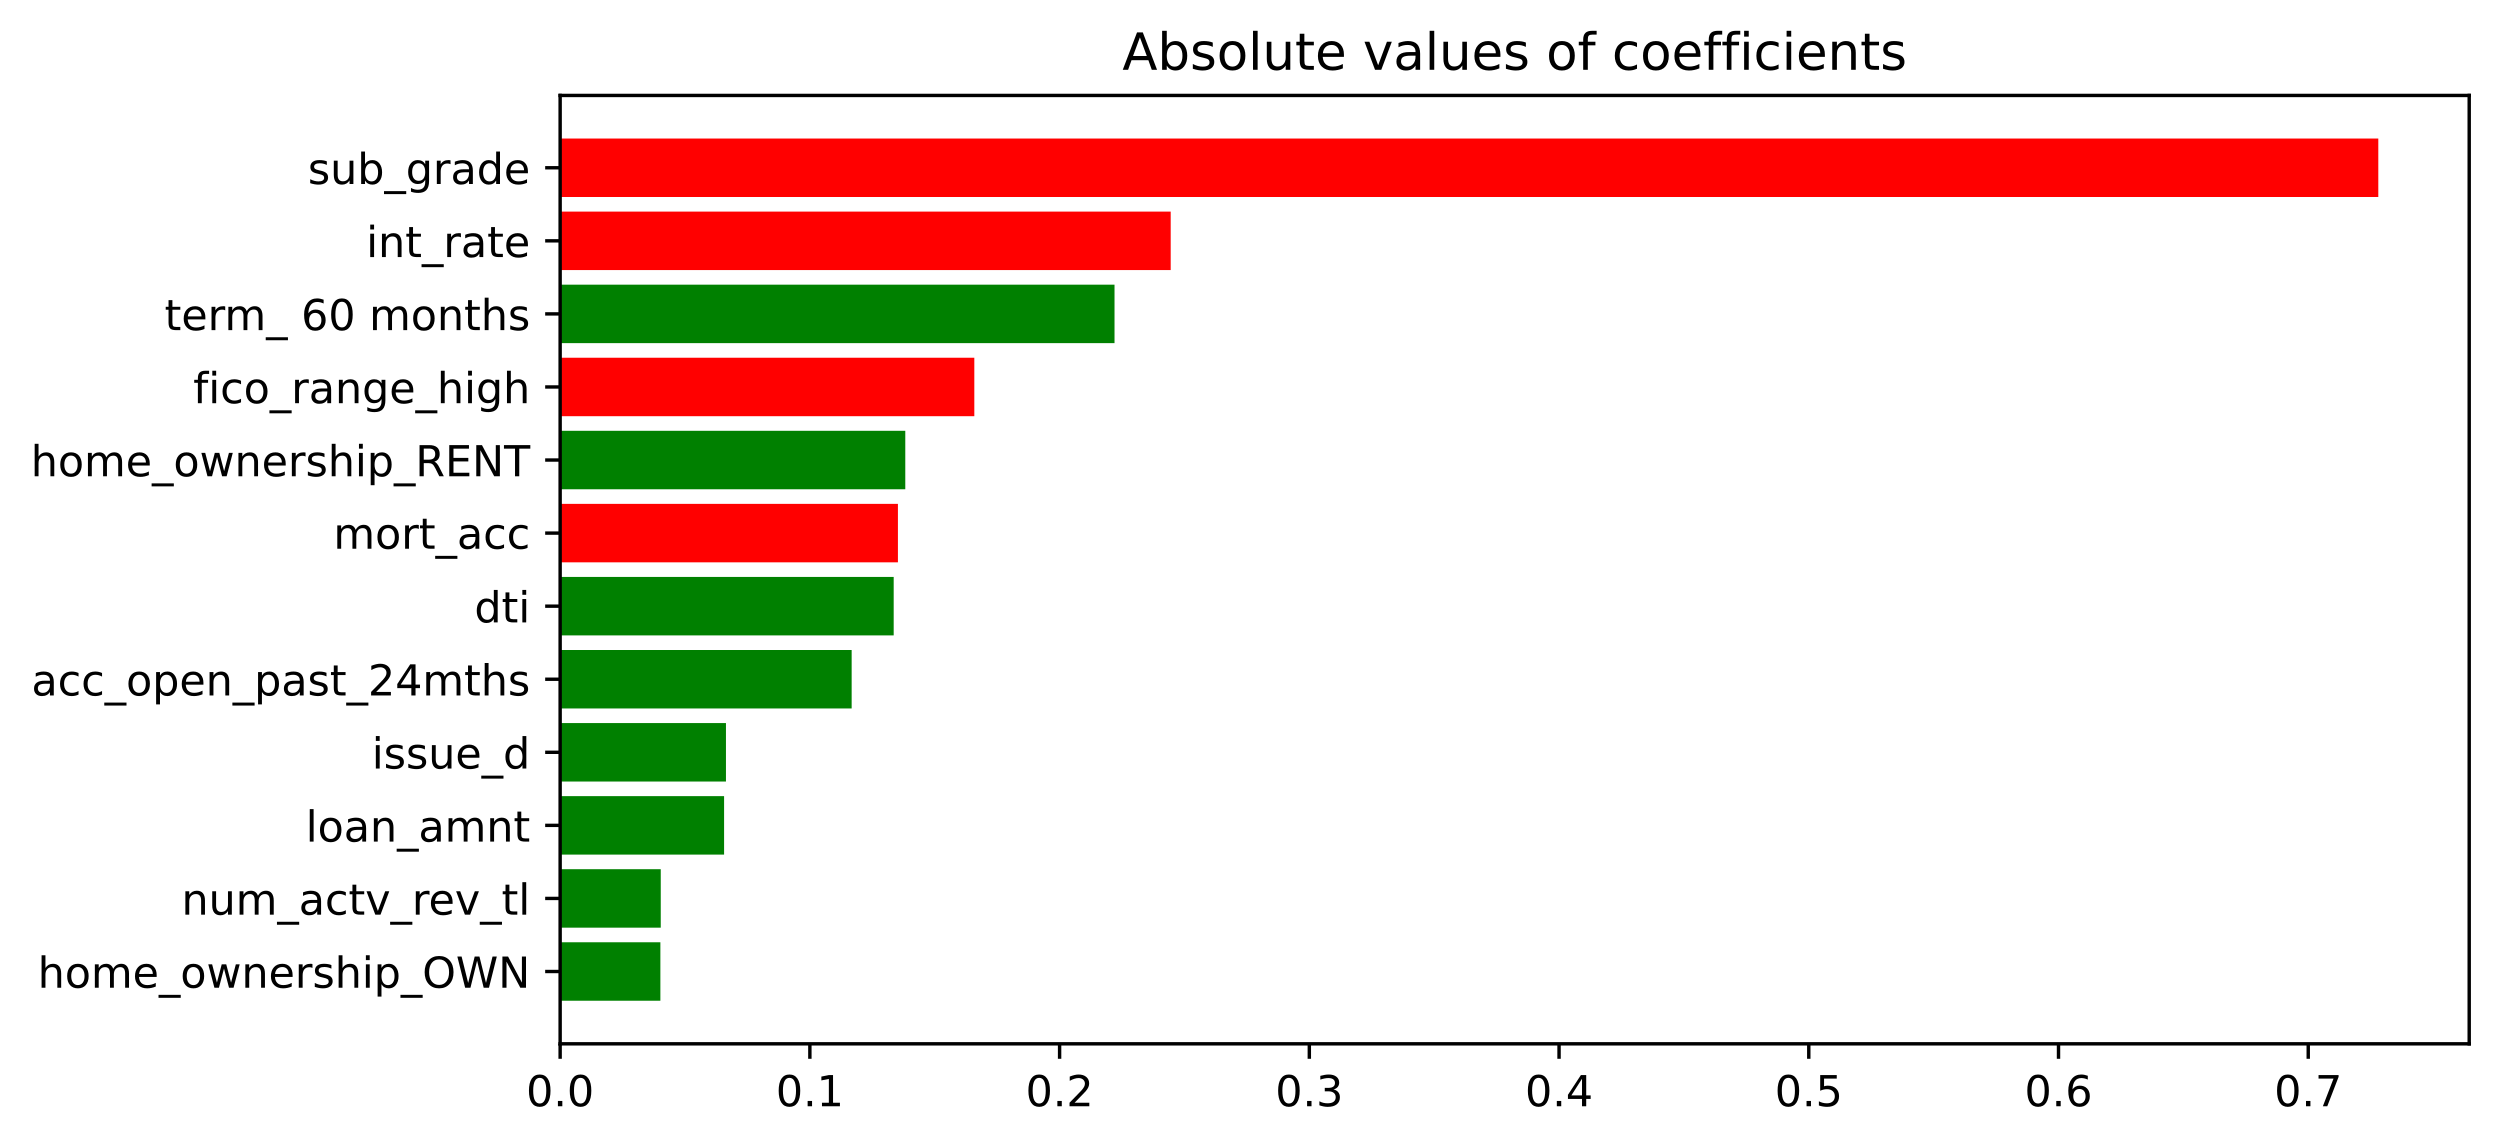
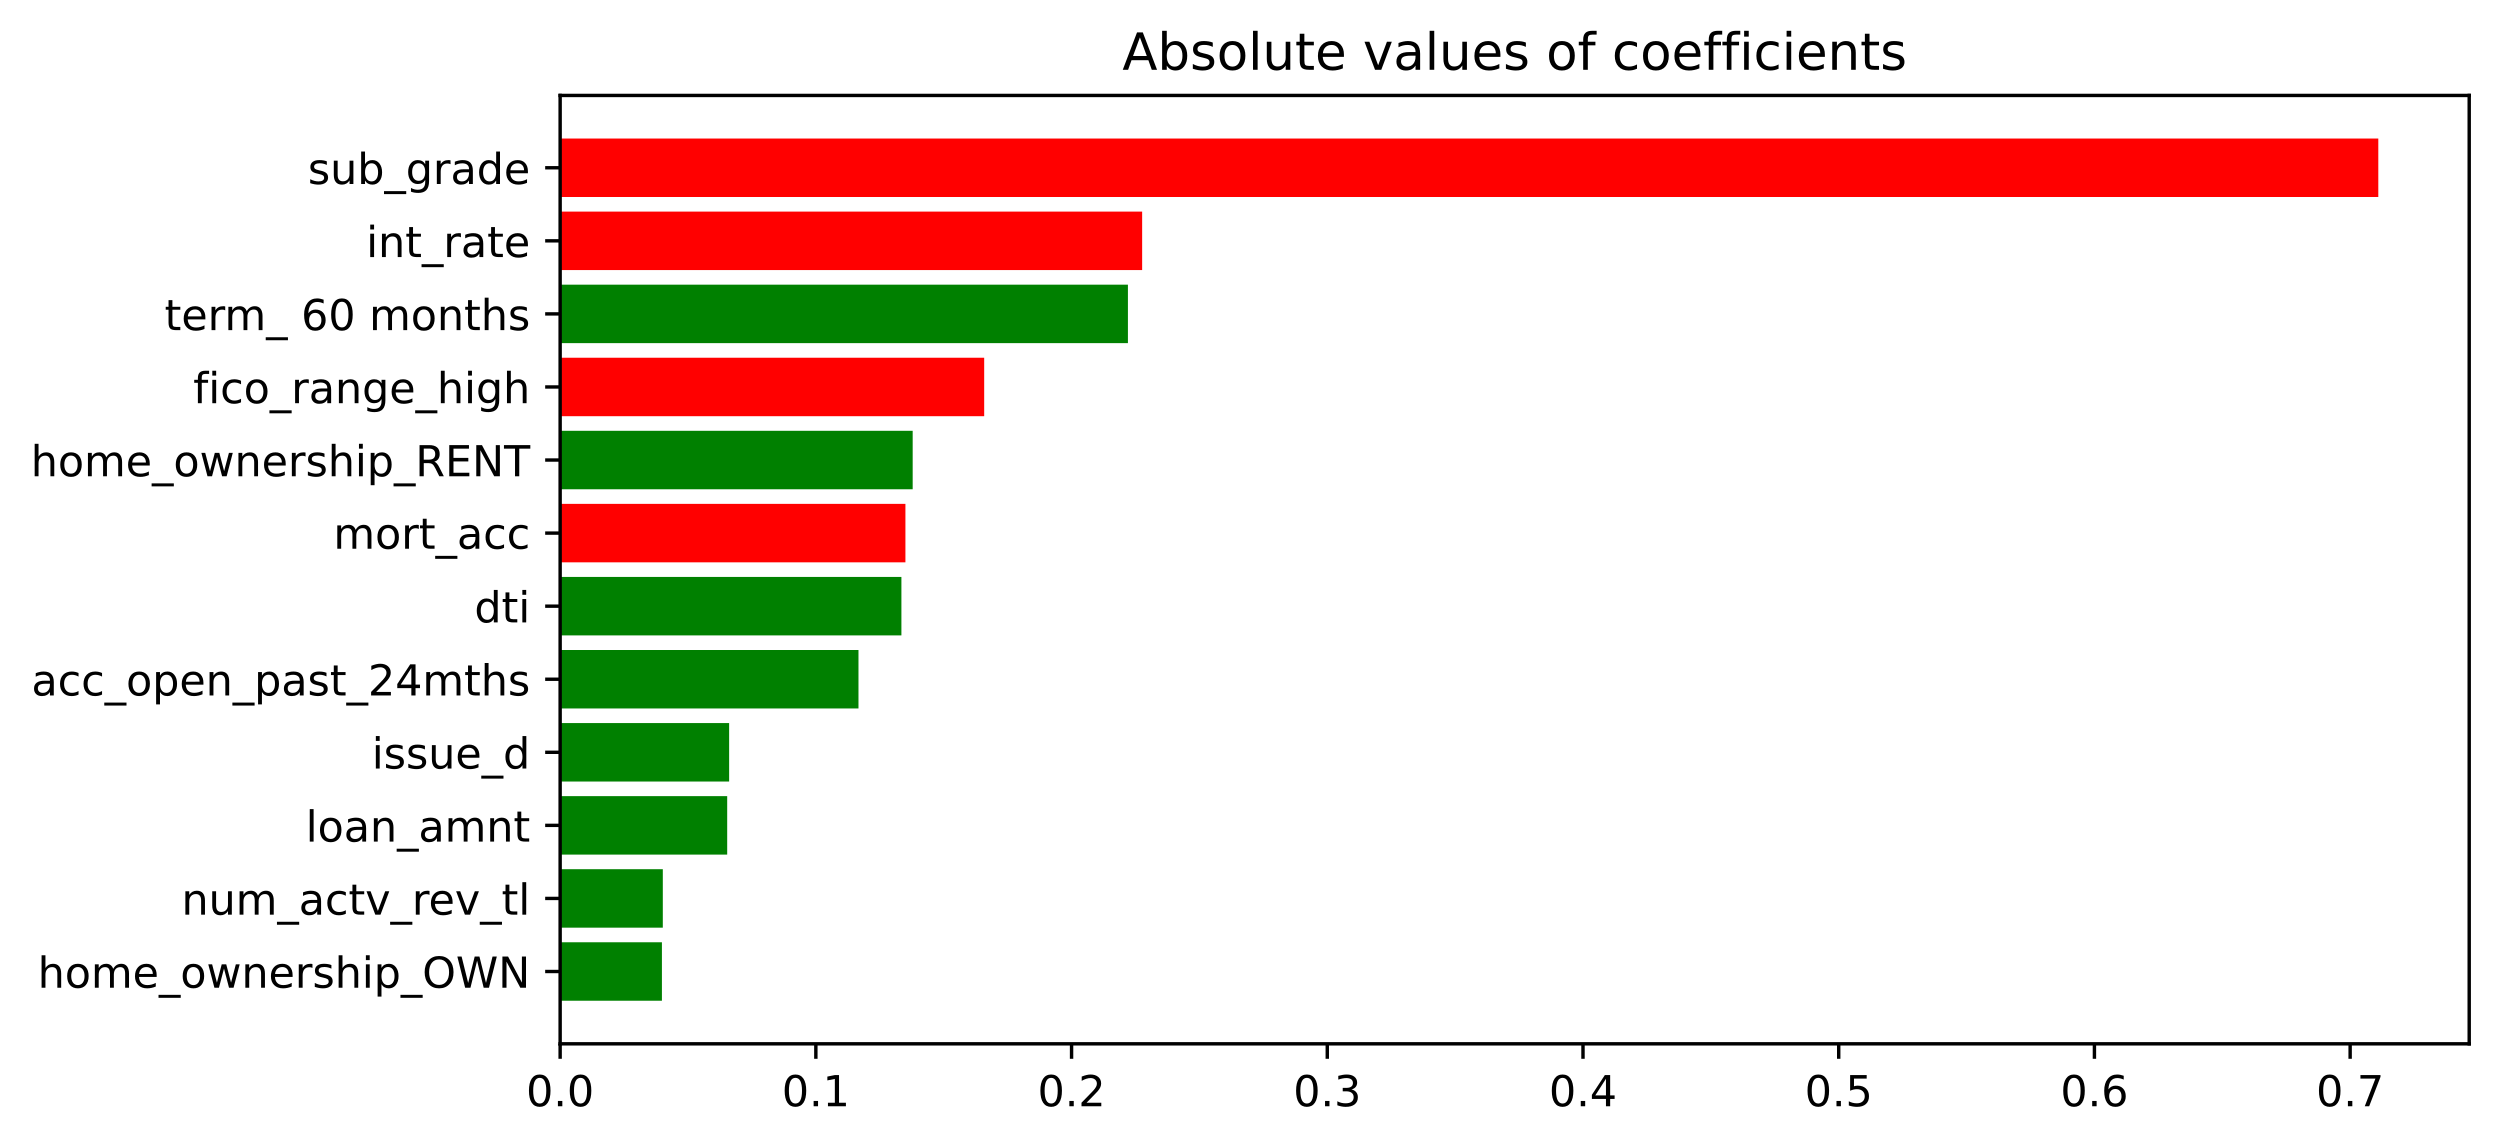
<svg xmlns="http://www.w3.org/2000/svg" xmlns:xlink="http://www.w3.org/1999/xlink" width="584.578pt" height="267.956pt" viewBox="0 0 584.578 267.956" version="1.1">
  <defs>
    <style type="text/css">*{stroke-linejoin: round; stroke-linecap: butt}</style>
  </defs>
  <g id="figure_1">
    <g id="patch_1">
      <path d="M 0 267.956  L 584.578 267.956  L 584.578 0  L 0 0  L 0 267.956  z " style="fill: none" />
    </g>
    <g id="axes_1">
      <g id="patch_2">
        <path d="M 130.978 244.078  L 577.378 244.078  L 577.378 22.318  L 130.978 22.318  L 130.978 244.078  z " style="fill: none" />
      </g>
      <g id="patch_3">
-         <path d="M 130.978 233.998  L 154.417 233.998  L 154.417 220.33  L 130.978 220.33  z " clip-path="url(#p2d72561a39)" style="fill: #008000" />
+         <path d="M 130.978 233.998  L 154.777 233.998  L 154.777 220.33  L 130.978 220.33  z " clip-path="url(#p31cad0fcfe)" style="fill: #008000" />
      </g>
      <g id="patch_4">
-         <path d="M 130.978 216.913  L 154.504 216.913  L 154.504 203.246  L 130.978 203.246  z " clip-path="url(#p2d72561a39)" style="fill: #008000" />
+         <path d="M 130.978 216.913  L 154.986 216.913  L 154.986 203.246  L 130.978 203.246  z " clip-path="url(#p31cad0fcfe)" style="fill: #008000" />
      </g>
      <g id="patch_5">
-         <path d="M 130.978 199.829  L 169.314 199.829  L 169.314 186.161  L 130.978 186.161  z " clip-path="url(#p2d72561a39)" style="fill: #008000" />
+         <path d="M 130.978 199.829  L 170.04 199.829  L 170.04 186.161  L 130.978 186.161  z " clip-path="url(#p31cad0fcfe)" style="fill: #008000" />
      </g>
      <g id="patch_6">
-         <path d="M 130.978 182.744  L 169.752 182.744  L 169.752 169.076  L 130.978 169.076  z " clip-path="url(#p2d72561a39)" style="fill: #008000" />
+         <path d="M 130.978 182.744  L 170.494 182.744  L 170.494 169.076  L 130.978 169.076  z " clip-path="url(#p31cad0fcfe)" style="fill: #008000" />
      </g>
      <g id="patch_7">
-         <path d="M 130.978 165.659  L 199.144 165.659  L 199.144 151.991  L 130.978 151.991  z " clip-path="url(#p2d72561a39)" style="fill: #008000" />
+         <path d="M 130.978 165.659  L 200.739 165.659  L 200.739 151.991  L 130.978 151.991  z " clip-path="url(#p31cad0fcfe)" style="fill: #008000" />
      </g>
      <g id="patch_8">
-         <path d="M 130.978 148.574  L 208.972 148.574  L 208.972 134.907  L 130.978 134.907  z " clip-path="url(#p2d72561a39)" style="fill: #008000" />
+         <path d="M 130.978 148.574  L 210.777 148.574  L 210.777 134.907  L 130.978 134.907  z " clip-path="url(#p31cad0fcfe)" style="fill: #008000" />
      </g>
      <g id="patch_9">
-         <path d="M 130.978 131.49  L 209.962 131.49  L 209.962 117.822  L 130.978 117.822  z " clip-path="url(#p2d72561a39)" style="fill: #ff0000" />
+         <path d="M 130.978 131.49  L 211.715 131.49  L 211.715 117.822  L 130.978 117.822  z " clip-path="url(#p31cad0fcfe)" style="fill: #ff0000" />
      </g>
      <g id="patch_10">
-         <path d="M 130.978 114.405  L 211.684 114.405  L 211.684 100.737  L 130.978 100.737  z " clip-path="url(#p2d72561a39)" style="fill: #008000" />
+         <path d="M 130.978 114.405  L 213.413 114.405  L 213.413 100.737  L 130.978 100.737  z " clip-path="url(#p31cad0fcfe)" style="fill: #008000" />
      </g>
      <g id="patch_11">
-         <path d="M 130.978 97.32  L 227.826 97.32  L 227.826 83.652  L 130.978 83.652  z " clip-path="url(#p2d72561a39)" style="fill: #ff0000" />
+         <path d="M 130.978 97.32  L 230.133 97.32  L 230.133 83.652  L 130.978 83.652  z " clip-path="url(#p31cad0fcfe)" style="fill: #ff0000" />
      </g>
      <g id="patch_12">
-         <path d="M 130.978 80.235  L 260.609 80.235  L 260.609 66.568  L 130.978 66.568  z " clip-path="url(#p2d72561a39)" style="fill: #008000" />
+         <path d="M 130.978 80.235  L 263.743 80.235  L 263.743 66.568  L 130.978 66.568  z " clip-path="url(#p31cad0fcfe)" style="fill: #008000" />
      </g>
      <g id="patch_13">
-         <path d="M 130.978 63.151  L 273.745 63.151  L 273.745 49.483  L 130.978 49.483  z " clip-path="url(#p2d72561a39)" style="fill: #ff0000" />
+         <path d="M 130.978 63.151  L 267.069 63.151  L 267.069 49.483  L 130.978 49.483  z " clip-path="url(#p31cad0fcfe)" style="fill: #ff0000" />
      </g>
      <g id="patch_14">
-         <path d="M 130.978 46.066  L 556.121 46.066  L 556.121 32.398  L 130.978 32.398  z " clip-path="url(#p2d72561a39)" style="fill: #ff0000" />
+         <path d="M 130.978 46.066  L 556.121 46.066  L 556.121 32.398  L 130.978 32.398  z " clip-path="url(#p31cad0fcfe)" style="fill: #ff0000" />
      </g>
      <g id="matplotlib.axis_1">
        <g id="xtick_1">
          <g id="line2d_1">
            <defs>
-               <path id="m366ace9c7a" d="M 0 0  L 0 3.5  " style="stroke: #000000; stroke-width: 0.8" />
+               <path id="m770462d169" d="M 0 0  L 0 3.5  " style="stroke: #000000; stroke-width: 0.8" />
            </defs>
            <g>
-               <use xlink:href="#m366ace9c7a" x="130.978" y="244.078" style="stroke: #000000; stroke-width: 0.8" />
+               <use xlink:href="#m770462d169" x="130.978" y="244.078" style="stroke: #000000; stroke-width: 0.8" />
            </g>
          </g>
          <g id="text_1">
            <g transform="translate(123.0266 258.6766) scale(0.1 -0.1)">
              <defs>
                <path id="DejaVuSans-30" d="M 2034 4250  Q 1547 4250 1301 3770  Q 1056 3291 1056 2328  Q 1056 1369 1301 889  Q 1547 409 2034 409  Q 2525 409 2770 889  Q 3016 1369 3016 2328  Q 3016 3291 2770 3770  Q 2525 4250 2034 4250  z M 2034 4750  Q 2819 4750 3233 4129  Q 3647 3509 3647 2328  Q 3647 1150 3233 529  Q 2819 -91 2034 -91  Q 1250 -91 836 529  Q 422 1150 422 2328  Q 422 3509 836 4129  Q 1250 4750 2034 4750  z " transform="scale(0.015625)" />
                <path id="DejaVuSans-2e" d="M 684 794  L 1344 794  L 1344 0  L 684 0  L 684 794  z " transform="scale(0.015625)" />
              </defs>
              <use xlink:href="#DejaVuSans-30" />
              <use xlink:href="#DejaVuSans-2e" x="63.623" />
              <use xlink:href="#DejaVuSans-30" x="95.41" />
            </g>
          </g>
        </g>
        <g id="xtick_2">
          <g id="line2d_2">
            <g>
-               <use xlink:href="#m366ace9c7a" x="189.372" y="244.078" style="stroke: #000000; stroke-width: 0.8" />
+               <use xlink:href="#m770462d169" x="190.772" y="244.078" style="stroke: #000000; stroke-width: 0.8" />
            </g>
          </g>
          <g id="text_2">
-             <g transform="translate(181.4208 258.6766) scale(0.1 -0.1)">
+             <g transform="translate(182.8205 258.6766) scale(0.1 -0.1)">
              <defs>
                <path id="DejaVuSans-31" d="M 794 531  L 1825 531  L 1825 4091  L 703 3866  L 703 4441  L 1819 4666  L 2450 4666  L 2450 531  L 3481 531  L 3481 0  L 794 0  L 794 531  z " transform="scale(0.015625)" />
              </defs>
              <use xlink:href="#DejaVuSans-30" />
              <use xlink:href="#DejaVuSans-2e" x="63.623" />
              <use xlink:href="#DejaVuSans-31" x="95.41" />
            </g>
          </g>
        </g>
        <g id="xtick_3">
          <g id="line2d_3">
            <g>
-               <use xlink:href="#m366ace9c7a" x="247.767" y="244.078" style="stroke: #000000; stroke-width: 0.8" />
+               <use xlink:href="#m770462d169" x="250.566" y="244.078" style="stroke: #000000; stroke-width: 0.8" />
            </g>
          </g>
          <g id="text_3">
-             <g transform="translate(239.815 258.6766) scale(0.1 -0.1)">
+             <g transform="translate(242.6145 258.6766) scale(0.1 -0.1)">
              <defs>
                <path id="DejaVuSans-32" d="M 1228 531  L 3431 531  L 3431 0  L 469 0  L 469 531  Q 828 903 1448 1529  Q 2069 2156 2228 2338  Q 2531 2678 2651 2914  Q 2772 3150 2772 3378  Q 2772 3750 2511 3984  Q 2250 4219 1831 4219  Q 1534 4219 1204 4116  Q 875 4013 500 3803  L 500 4441  Q 881 4594 1212 4672  Q 1544 4750 1819 4750  Q 2544 4750 2975 4387  Q 3406 4025 3406 3419  Q 3406 3131 3298 2873  Q 3191 2616 2906 2266  Q 2828 2175 2409 1742  Q 1991 1309 1228 531  z " transform="scale(0.015625)" />
              </defs>
              <use xlink:href="#DejaVuSans-30" />
              <use xlink:href="#DejaVuSans-2e" x="63.623" />
              <use xlink:href="#DejaVuSans-32" x="95.41" />
            </g>
          </g>
        </g>
        <g id="xtick_4">
          <g id="line2d_4">
            <g>
-               <use xlink:href="#m366ace9c7a" x="306.161" y="244.078" style="stroke: #000000; stroke-width: 0.8" />
+               <use xlink:href="#m770462d169" x="310.36" y="244.078" style="stroke: #000000; stroke-width: 0.8" />
            </g>
          </g>
          <g id="text_4">
-             <g transform="translate(298.2092 258.6766) scale(0.1 -0.1)">
+             <g transform="translate(302.4085 258.6766) scale(0.1 -0.1)">
              <defs>
                <path id="DejaVuSans-33" d="M 2597 2516  Q 3050 2419 3304 2112  Q 3559 1806 3559 1356  Q 3559 666 3084 287  Q 2609 -91 1734 -91  Q 1441 -91 1130 -33  Q 819 25 488 141  L 488 750  Q 750 597 1062 519  Q 1375 441 1716 441  Q 2309 441 2620 675  Q 2931 909 2931 1356  Q 2931 1769 2642 2001  Q 2353 2234 1838 2234  L 1294 2234  L 1294 2753  L 1863 2753  Q 2328 2753 2575 2939  Q 2822 3125 2822 3475  Q 2822 3834 2567 4026  Q 2313 4219 1838 4219  Q 1578 4219 1281 4162  Q 984 4106 628 3988  L 628 4550  Q 988 4650 1302 4700  Q 1616 4750 1894 4750  Q 2613 4750 3031 4423  Q 3450 4097 3450 3541  Q 3450 3153 3228 2886  Q 3006 2619 2597 2516  z " transform="scale(0.015625)" />
              </defs>
              <use xlink:href="#DejaVuSans-30" />
              <use xlink:href="#DejaVuSans-2e" x="63.623" />
              <use xlink:href="#DejaVuSans-33" x="95.41" />
            </g>
          </g>
        </g>
        <g id="xtick_5">
          <g id="line2d_5">
            <g>
-               <use xlink:href="#m366ace9c7a" x="364.555" y="244.078" style="stroke: #000000; stroke-width: 0.8" />
+               <use xlink:href="#m770462d169" x="370.154" y="244.078" style="stroke: #000000; stroke-width: 0.8" />
            </g>
          </g>
          <g id="text_5">
-             <g transform="translate(356.6034 258.6766) scale(0.1 -0.1)">
+             <g transform="translate(362.2024 258.6766) scale(0.1 -0.1)">
              <defs>
                <path id="DejaVuSans-34" d="M 2419 4116  L 825 1625  L 2419 1625  L 2419 4116  z M 2253 4666  L 3047 4666  L 3047 1625  L 3713 1625  L 3713 1100  L 3047 1100  L 3047 0  L 2419 0  L 2419 1100  L 313 1100  L 313 1709  L 2253 4666  z " transform="scale(0.015625)" />
              </defs>
              <use xlink:href="#DejaVuSans-30" />
              <use xlink:href="#DejaVuSans-2e" x="63.623" />
              <use xlink:href="#DejaVuSans-34" x="95.41" />
            </g>
          </g>
        </g>
        <g id="xtick_6">
          <g id="line2d_6">
            <g>
-               <use xlink:href="#m366ace9c7a" x="422.949" y="244.078" style="stroke: #000000; stroke-width: 0.8" />
+               <use xlink:href="#m770462d169" x="429.948" y="244.078" style="stroke: #000000; stroke-width: 0.8" />
            </g>
          </g>
          <g id="text_6">
-             <g transform="translate(414.9976 258.6766) scale(0.1 -0.1)">
+             <g transform="translate(421.9964 258.6766) scale(0.1 -0.1)">
              <defs>
                <path id="DejaVuSans-35" d="M 691 4666  L 3169 4666  L 3169 4134  L 1269 4134  L 1269 2991  Q 1406 3038 1543 3061  Q 1681 3084 1819 3084  Q 2600 3084 3056 2656  Q 3513 2228 3513 1497  Q 3513 744 3044 326  Q 2575 -91 1722 -91  Q 1428 -91 1123 -41  Q 819 9 494 109  L 494 744  Q 775 591 1075 516  Q 1375 441 1709 441  Q 2250 441 2565 725  Q 2881 1009 2881 1497  Q 2881 1984 2565 2268  Q 2250 2553 1709 2553  Q 1456 2553 1204 2497  Q 953 2441 691 2322  L 691 4666  z " transform="scale(0.015625)" />
              </defs>
              <use xlink:href="#DejaVuSans-30" />
              <use xlink:href="#DejaVuSans-2e" x="63.623" />
              <use xlink:href="#DejaVuSans-35" x="95.41" />
            </g>
          </g>
        </g>
        <g id="xtick_7">
          <g id="line2d_7">
            <g>
-               <use xlink:href="#m366ace9c7a" x="481.343" y="244.078" style="stroke: #000000; stroke-width: 0.8" />
+               <use xlink:href="#m770462d169" x="489.742" y="244.078" style="stroke: #000000; stroke-width: 0.8" />
            </g>
          </g>
          <g id="text_7">
-             <g transform="translate(473.3918 258.6766) scale(0.1 -0.1)">
+             <g transform="translate(481.7904 258.6766) scale(0.1 -0.1)">
              <defs>
                <path id="DejaVuSans-36" d="M 2113 2584  Q 1688 2584 1439 2293  Q 1191 2003 1191 1497  Q 1191 994 1439 701  Q 1688 409 2113 409  Q 2538 409 2786 701  Q 3034 994 3034 1497  Q 3034 2003 2786 2293  Q 2538 2584 2113 2584  z M 3366 4563  L 3366 3988  Q 3128 4100 2886 4159  Q 2644 4219 2406 4219  Q 1781 4219 1451 3797  Q 1122 3375 1075 2522  Q 1259 2794 1537 2939  Q 1816 3084 2150 3084  Q 2853 3084 3261 2657  Q 3669 2231 3669 1497  Q 3669 778 3244 343  Q 2819 -91 2113 -91  Q 1303 -91 875 529  Q 447 1150 447 2328  Q 447 3434 972 4092  Q 1497 4750 2381 4750  Q 2619 4750 2861 4703  Q 3103 4656 3366 4563  z " transform="scale(0.015625)" />
              </defs>
              <use xlink:href="#DejaVuSans-30" />
              <use xlink:href="#DejaVuSans-2e" x="63.623" />
              <use xlink:href="#DejaVuSans-36" x="95.41" />
            </g>
          </g>
        </g>
        <g id="xtick_8">
          <g id="line2d_8">
            <g>
-               <use xlink:href="#m366ace9c7a" x="539.738" y="244.078" style="stroke: #000000; stroke-width: 0.8" />
+               <use xlink:href="#m770462d169" x="549.536" y="244.078" style="stroke: #000000; stroke-width: 0.8" />
            </g>
          </g>
          <g id="text_8">
-             <g transform="translate(531.7861 258.6766) scale(0.1 -0.1)">
+             <g transform="translate(541.5843 258.6766) scale(0.1 -0.1)">
              <defs>
                <path id="DejaVuSans-37" d="M 525 4666  L 3525 4666  L 3525 4397  L 1831 0  L 1172 0  L 2766 4134  L 525 4134  L 525 4666  z " transform="scale(0.015625)" />
              </defs>
              <use xlink:href="#DejaVuSans-30" />
              <use xlink:href="#DejaVuSans-2e" x="63.623" />
              <use xlink:href="#DejaVuSans-37" x="95.41" />
            </g>
          </g>
        </g>
      </g>
      <g id="matplotlib.axis_2">
        <g id="ytick_1">
          <g id="line2d_9">
            <defs>
-               <path id="mffbc1572e3" d="M 0 0  L -3.5 0  " style="stroke: #000000; stroke-width: 0.8" />
+               <path id="mfb28838aa5" d="M 0 0  L -3.5 0  " style="stroke: #000000; stroke-width: 0.8" />
            </defs>
            <g>
-               <use xlink:href="#mffbc1572e3" x="130.978" y="227.164" style="stroke: #000000; stroke-width: 0.8" />
+               <use xlink:href="#mfb28838aa5" x="130.978" y="227.164" style="stroke: #000000; stroke-width: 0.8" />
            </g>
          </g>
          <g id="text_9">
            <g transform="translate(8.815625 230.9634) scale(0.1 -0.1)">
              <defs>
                <path id="DejaVuSans-68" d="M 3513 2113  L 3513 0  L 2938 0  L 2938 2094  Q 2938 2591 2744 2837  Q 2550 3084 2163 3084  Q 1697 3084 1428 2787  Q 1159 2491 1159 1978  L 1159 0  L 581 0  L 581 4863  L 1159 4863  L 1159 2956  Q 1366 3272 1645 3428  Q 1925 3584 2291 3584  Q 2894 3584 3203 3211  Q 3513 2838 3513 2113  z " transform="scale(0.015625)" />
                <path id="DejaVuSans-6f" d="M 1959 3097  Q 1497 3097 1228 2736  Q 959 2375 959 1747  Q 959 1119 1226 758  Q 1494 397 1959 397  Q 2419 397 2687 759  Q 2956 1122 2956 1747  Q 2956 2369 2687 2733  Q 2419 3097 1959 3097  z M 1959 3584  Q 2709 3584 3137 3096  Q 3566 2609 3566 1747  Q 3566 888 3137 398  Q 2709 -91 1959 -91  Q 1206 -91 779 398  Q 353 888 353 1747  Q 353 2609 779 3096  Q 1206 3584 1959 3584  z " transform="scale(0.015625)" />
                <path id="DejaVuSans-6d" d="M 3328 2828  Q 3544 3216 3844 3400  Q 4144 3584 4550 3584  Q 5097 3584 5394 3201  Q 5691 2819 5691 2113  L 5691 0  L 5113 0  L 5113 2094  Q 5113 2597 4934 2840  Q 4756 3084 4391 3084  Q 3944 3084 3684 2787  Q 3425 2491 3425 1978  L 3425 0  L 2847 0  L 2847 2094  Q 2847 2600 2669 2842  Q 2491 3084 2119 3084  Q 1678 3084 1418 2786  Q 1159 2488 1159 1978  L 1159 0  L 581 0  L 581 3500  L 1159 3500  L 1159 2956  Q 1356 3278 1631 3431  Q 1906 3584 2284 3584  Q 2666 3584 2933 3390  Q 3200 3197 3328 2828  z " transform="scale(0.015625)" />
                <path id="DejaVuSans-65" d="M 3597 1894  L 3597 1613  L 953 1613  Q 991 1019 1311 708  Q 1631 397 2203 397  Q 2534 397 2845 478  Q 3156 559 3463 722  L 3463 178  Q 3153 47 2828 -22  Q 2503 -91 2169 -91  Q 1331 -91 842 396  Q 353 884 353 1716  Q 353 2575 817 3079  Q 1281 3584 2069 3584  Q 2775 3584 3186 3129  Q 3597 2675 3597 1894  z M 3022 2063  Q 3016 2534 2758 2815  Q 2500 3097 2075 3097  Q 1594 3097 1305 2825  Q 1016 2553 972 2059  L 3022 2063  z " transform="scale(0.015625)" />
                <path id="DejaVuSans-5f" d="M 3263 -1063  L 3263 -1509  L -63 -1509  L -63 -1063  L 3263 -1063  z " transform="scale(0.015625)" />
                <path id="DejaVuSans-77" d="M 269 3500  L 844 3500  L 1563 769  L 2278 3500  L 2956 3500  L 3675 769  L 4391 3500  L 4966 3500  L 4050 0  L 3372 0  L 2619 2869  L 1863 0  L 1184 0  L 269 3500  z " transform="scale(0.015625)" />
                <path id="DejaVuSans-6e" d="M 3513 2113  L 3513 0  L 2938 0  L 2938 2094  Q 2938 2591 2744 2837  Q 2550 3084 2163 3084  Q 1697 3084 1428 2787  Q 1159 2491 1159 1978  L 1159 0  L 581 0  L 581 3500  L 1159 3500  L 1159 2956  Q 1366 3272 1645 3428  Q 1925 3584 2291 3584  Q 2894 3584 3203 3211  Q 3513 2838 3513 2113  z " transform="scale(0.015625)" />
                <path id="DejaVuSans-72" d="M 2631 2963  Q 2534 3019 2420 3045  Q 2306 3072 2169 3072  Q 1681 3072 1420 2755  Q 1159 2438 1159 1844  L 1159 0  L 581 0  L 581 3500  L 1159 3500  L 1159 2956  Q 1341 3275 1631 3429  Q 1922 3584 2338 3584  Q 2397 3584 2469 3576  Q 2541 3569 2628 3553  L 2631 2963  z " transform="scale(0.015625)" />
                <path id="DejaVuSans-73" d="M 2834 3397  L 2834 2853  Q 2591 2978 2328 3040  Q 2066 3103 1784 3103  Q 1356 3103 1142 2972  Q 928 2841 928 2578  Q 928 2378 1081 2264  Q 1234 2150 1697 2047  L 1894 2003  Q 2506 1872 2764 1633  Q 3022 1394 3022 966  Q 3022 478 2636 193  Q 2250 -91 1575 -91  Q 1294 -91 989 -36  Q 684 19 347 128  L 347 722  Q 666 556 975 473  Q 1284 391 1588 391  Q 1994 391 2212 530  Q 2431 669 2431 922  Q 2431 1156 2273 1281  Q 2116 1406 1581 1522  L 1381 1569  Q 847 1681 609 1914  Q 372 2147 372 2553  Q 372 3047 722 3315  Q 1072 3584 1716 3584  Q 2034 3584 2315 3537  Q 2597 3491 2834 3397  z " transform="scale(0.015625)" />
                <path id="DejaVuSans-69" d="M 603 3500  L 1178 3500  L 1178 0  L 603 0  L 603 3500  z M 603 4863  L 1178 4863  L 1178 4134  L 603 4134  L 603 4863  z " transform="scale(0.015625)" />
                <path id="DejaVuSans-70" d="M 1159 525  L 1159 -1331  L 581 -1331  L 581 3500  L 1159 3500  L 1159 2969  Q 1341 3281 1617 3432  Q 1894 3584 2278 3584  Q 2916 3584 3314 3078  Q 3713 2572 3713 1747  Q 3713 922 3314 415  Q 2916 -91 2278 -91  Q 1894 -91 1617 61  Q 1341 213 1159 525  z M 3116 1747  Q 3116 2381 2855 2742  Q 2594 3103 2138 3103  Q 1681 3103 1420 2742  Q 1159 2381 1159 1747  Q 1159 1113 1420 752  Q 1681 391 2138 391  Q 2594 391 2855 752  Q 3116 1113 3116 1747  z " transform="scale(0.015625)" />
                <path id="DejaVuSans-4f" d="M 2522 4238  Q 1834 4238 1429 3725  Q 1025 3213 1025 2328  Q 1025 1447 1429 934  Q 1834 422 2522 422  Q 3209 422 3611 934  Q 4013 1447 4013 2328  Q 4013 3213 3611 3725  Q 3209 4238 2522 4238  z M 2522 4750  Q 3503 4750 4090 4092  Q 4678 3434 4678 2328  Q 4678 1225 4090 567  Q 3503 -91 2522 -91  Q 1538 -91 948 565  Q 359 1222 359 2328  Q 359 3434 948 4092  Q 1538 4750 2522 4750  z " transform="scale(0.015625)" />
                <path id="DejaVuSans-57" d="M 213 4666  L 850 4666  L 1831 722  L 2809 4666  L 3519 4666  L 4500 722  L 5478 4666  L 6119 4666  L 4947 0  L 4153 0  L 3169 4050  L 2175 0  L 1381 0  L 213 4666  z " transform="scale(0.015625)" />
                <path id="DejaVuSans-4e" d="M 628 4666  L 1478 4666  L 3547 763  L 3547 4666  L 4159 4666  L 4159 0  L 3309 0  L 1241 3903  L 1241 0  L 628 0  L 628 4666  z " transform="scale(0.015625)" />
              </defs>
              <use xlink:href="#DejaVuSans-68" />
              <use xlink:href="#DejaVuSans-6f" x="63.379" />
              <use xlink:href="#DejaVuSans-6d" x="124.561" />
              <use xlink:href="#DejaVuSans-65" x="221.973" />
              <use xlink:href="#DejaVuSans-5f" x="283.496" />
              <use xlink:href="#DejaVuSans-6f" x="333.496" />
              <use xlink:href="#DejaVuSans-77" x="394.678" />
              <use xlink:href="#DejaVuSans-6e" x="476.465" />
              <use xlink:href="#DejaVuSans-65" x="539.844" />
              <use xlink:href="#DejaVuSans-72" x="601.367" />
              <use xlink:href="#DejaVuSans-73" x="642.48" />
              <use xlink:href="#DejaVuSans-68" x="694.58" />
              <use xlink:href="#DejaVuSans-69" x="757.959" />
              <use xlink:href="#DejaVuSans-70" x="785.742" />
              <use xlink:href="#DejaVuSans-5f" x="849.219" />
              <use xlink:href="#DejaVuSans-4f" x="899.219" />
              <use xlink:href="#DejaVuSans-57" x="977.93" />
              <use xlink:href="#DejaVuSans-4e" x="1076.807" />
            </g>
          </g>
        </g>
        <g id="ytick_2">
          <g id="line2d_10">
            <g>
-               <use xlink:href="#mffbc1572e3" x="130.978" y="210.079" style="stroke: #000000; stroke-width: 0.8" />
+               <use xlink:href="#mfb28838aa5" x="130.978" y="210.079" style="stroke: #000000; stroke-width: 0.8" />
            </g>
          </g>
          <g id="text_10">
            <g transform="translate(42.44062 213.8787) scale(0.1 -0.1)">
              <defs>
                <path id="DejaVuSans-75" d="M 544 1381  L 544 3500  L 1119 3500  L 1119 1403  Q 1119 906 1312 657  Q 1506 409 1894 409  Q 2359 409 2629 706  Q 2900 1003 2900 1516  L 2900 3500  L 3475 3500  L 3475 0  L 2900 0  L 2900 538  Q 2691 219 2414 64  Q 2138 -91 1772 -91  Q 1169 -91 856 284  Q 544 659 544 1381  z M 1991 3584  L 1991 3584  z " transform="scale(0.015625)" />
                <path id="DejaVuSans-61" d="M 2194 1759  Q 1497 1759 1228 1600  Q 959 1441 959 1056  Q 959 750 1161 570  Q 1363 391 1709 391  Q 2188 391 2477 730  Q 2766 1069 2766 1631  L 2766 1759  L 2194 1759  z M 3341 1997  L 3341 0  L 2766 0  L 2766 531  Q 2569 213 2275 61  Q 1981 -91 1556 -91  Q 1019 -91 701 211  Q 384 513 384 1019  Q 384 1609 779 1909  Q 1175 2209 1959 2209  L 2766 2209  L 2766 2266  Q 2766 2663 2505 2880  Q 2244 3097 1772 3097  Q 1472 3097 1187 3025  Q 903 2953 641 2809  L 641 3341  Q 956 3463 1253 3523  Q 1550 3584 1831 3584  Q 2591 3584 2966 3190  Q 3341 2797 3341 1997  z " transform="scale(0.015625)" />
                <path id="DejaVuSans-63" d="M 3122 3366  L 3122 2828  Q 2878 2963 2633 3030  Q 2388 3097 2138 3097  Q 1578 3097 1268 2742  Q 959 2388 959 1747  Q 959 1106 1268 751  Q 1578 397 2138 397  Q 2388 397 2633 464  Q 2878 531 3122 666  L 3122 134  Q 2881 22 2623 -34  Q 2366 -91 2075 -91  Q 1284 -91 818 406  Q 353 903 353 1747  Q 353 2603 823 3093  Q 1294 3584 2113 3584  Q 2378 3584 2631 3529  Q 2884 3475 3122 3366  z " transform="scale(0.015625)" />
                <path id="DejaVuSans-74" d="M 1172 4494  L 1172 3500  L 2356 3500  L 2356 3053  L 1172 3053  L 1172 1153  Q 1172 725 1289 603  Q 1406 481 1766 481  L 2356 481  L 2356 0  L 1766 0  Q 1100 0 847 248  Q 594 497 594 1153  L 594 3053  L 172 3053  L 172 3500  L 594 3500  L 594 4494  L 1172 4494  z " transform="scale(0.015625)" />
                <path id="DejaVuSans-76" d="M 191 3500  L 800 3500  L 1894 563  L 2988 3500  L 3597 3500  L 2284 0  L 1503 0  L 191 3500  z " transform="scale(0.015625)" />
                <path id="DejaVuSans-6c" d="M 603 4863  L 1178 4863  L 1178 0  L 603 0  L 603 4863  z " transform="scale(0.015625)" />
              </defs>
              <use xlink:href="#DejaVuSans-6e" />
              <use xlink:href="#DejaVuSans-75" x="63.379" />
              <use xlink:href="#DejaVuSans-6d" x="126.758" />
              <use xlink:href="#DejaVuSans-5f" x="224.17" />
              <use xlink:href="#DejaVuSans-61" x="274.17" />
              <use xlink:href="#DejaVuSans-63" x="335.449" />
              <use xlink:href="#DejaVuSans-74" x="390.43" />
              <use xlink:href="#DejaVuSans-76" x="429.639" />
              <use xlink:href="#DejaVuSans-5f" x="488.818" />
              <use xlink:href="#DejaVuSans-72" x="538.818" />
              <use xlink:href="#DejaVuSans-65" x="577.682" />
              <use xlink:href="#DejaVuSans-76" x="639.205" />
              <use xlink:href="#DejaVuSans-5f" x="698.385" />
              <use xlink:href="#DejaVuSans-74" x="748.385" />
              <use xlink:href="#DejaVuSans-6c" x="787.594" />
            </g>
          </g>
        </g>
        <g id="ytick_3">
          <g id="line2d_11">
            <g>
-               <use xlink:href="#mffbc1572e3" x="130.978" y="192.995" style="stroke: #000000; stroke-width: 0.8" />
+               <use xlink:href="#mfb28838aa5" x="130.978" y="192.995" style="stroke: #000000; stroke-width: 0.8" />
            </g>
          </g>
          <g id="text_11">
            <g transform="translate(71.48906 196.794) scale(0.1 -0.1)">
              <use xlink:href="#DejaVuSans-6c" />
              <use xlink:href="#DejaVuSans-6f" x="27.783" />
              <use xlink:href="#DejaVuSans-61" x="88.965" />
              <use xlink:href="#DejaVuSans-6e" x="150.244" />
              <use xlink:href="#DejaVuSans-5f" x="213.623" />
              <use xlink:href="#DejaVuSans-61" x="263.623" />
              <use xlink:href="#DejaVuSans-6d" x="324.902" />
              <use xlink:href="#DejaVuSans-6e" x="422.314" />
              <use xlink:href="#DejaVuSans-74" x="485.693" />
            </g>
          </g>
        </g>
        <g id="ytick_4">
          <g id="line2d_12">
            <g>
-               <use xlink:href="#mffbc1572e3" x="130.978" y="175.91" style="stroke: #000000; stroke-width: 0.8" />
+               <use xlink:href="#mfb28838aa5" x="130.978" y="175.91" style="stroke: #000000; stroke-width: 0.8" />
            </g>
          </g>
          <g id="text_12">
            <g transform="translate(86.94219 179.7092) scale(0.1 -0.1)">
              <defs>
                <path id="DejaVuSans-64" d="M 2906 2969  L 2906 4863  L 3481 4863  L 3481 0  L 2906 0  L 2906 525  Q 2725 213 2448 61  Q 2172 -91 1784 -91  Q 1150 -91 751 415  Q 353 922 353 1747  Q 353 2572 751 3078  Q 1150 3584 1784 3584  Q 2172 3584 2448 3432  Q 2725 3281 2906 2969  z M 947 1747  Q 947 1113 1208 752  Q 1469 391 1925 391  Q 2381 391 2643 752  Q 2906 1113 2906 1747  Q 2906 2381 2643 2742  Q 2381 3103 1925 3103  Q 1469 3103 1208 2742  Q 947 2381 947 1747  z " transform="scale(0.015625)" />
              </defs>
              <use xlink:href="#DejaVuSans-69" />
              <use xlink:href="#DejaVuSans-73" x="27.783" />
              <use xlink:href="#DejaVuSans-73" x="79.883" />
              <use xlink:href="#DejaVuSans-75" x="131.982" />
              <use xlink:href="#DejaVuSans-65" x="195.361" />
              <use xlink:href="#DejaVuSans-5f" x="256.885" />
              <use xlink:href="#DejaVuSans-64" x="306.885" />
            </g>
          </g>
        </g>
        <g id="ytick_5">
          <g id="line2d_13">
            <g>
-               <use xlink:href="#mffbc1572e3" x="130.978" y="158.825" style="stroke: #000000; stroke-width: 0.8" />
+               <use xlink:href="#mfb28838aa5" x="130.978" y="158.825" style="stroke: #000000; stroke-width: 0.8" />
            </g>
          </g>
          <g id="text_13">
            <g transform="translate(7.35625 162.6245) scale(0.1 -0.1)">
              <use xlink:href="#DejaVuSans-61" />
              <use xlink:href="#DejaVuSans-63" x="61.279" />
              <use xlink:href="#DejaVuSans-63" x="116.26" />
              <use xlink:href="#DejaVuSans-5f" x="171.24" />
              <use xlink:href="#DejaVuSans-6f" x="221.24" />
              <use xlink:href="#DejaVuSans-70" x="282.422" />
              <use xlink:href="#DejaVuSans-65" x="345.898" />
              <use xlink:href="#DejaVuSans-6e" x="407.422" />
              <use xlink:href="#DejaVuSans-5f" x="470.801" />
              <use xlink:href="#DejaVuSans-70" x="520.801" />
              <use xlink:href="#DejaVuSans-61" x="584.277" />
              <use xlink:href="#DejaVuSans-73" x="645.557" />
              <use xlink:href="#DejaVuSans-74" x="697.656" />
              <use xlink:href="#DejaVuSans-5f" x="736.865" />
              <use xlink:href="#DejaVuSans-32" x="786.865" />
              <use xlink:href="#DejaVuSans-34" x="850.488" />
              <use xlink:href="#DejaVuSans-6d" x="914.111" />
              <use xlink:href="#DejaVuSans-74" x="1011.523" />
              <use xlink:href="#DejaVuSans-68" x="1050.732" />
              <use xlink:href="#DejaVuSans-73" x="1114.111" />
            </g>
          </g>
        </g>
        <g id="ytick_6">
          <g id="line2d_14">
            <g>
-               <use xlink:href="#mffbc1572e3" x="130.978" y="141.74" style="stroke: #000000; stroke-width: 0.8" />
+               <use xlink:href="#mfb28838aa5" x="130.978" y="141.74" style="stroke: #000000; stroke-width: 0.8" />
            </g>
          </g>
          <g id="text_14">
            <g transform="translate(110.9313 145.5397) scale(0.1 -0.1)">
              <use xlink:href="#DejaVuSans-64" />
              <use xlink:href="#DejaVuSans-74" x="63.477" />
              <use xlink:href="#DejaVuSans-69" x="102.686" />
            </g>
          </g>
        </g>
        <g id="ytick_7">
          <g id="line2d_15">
            <g>
-               <use xlink:href="#mffbc1572e3" x="130.978" y="124.656" style="stroke: #000000; stroke-width: 0.8" />
+               <use xlink:href="#mfb28838aa5" x="130.978" y="124.656" style="stroke: #000000; stroke-width: 0.8" />
            </g>
          </g>
          <g id="text_15">
            <g transform="translate(77.9625 128.3159) scale(0.1 -0.1)">
              <use xlink:href="#DejaVuSans-6d" />
              <use xlink:href="#DejaVuSans-6f" x="97.412" />
              <use xlink:href="#DejaVuSans-72" x="158.594" />
              <use xlink:href="#DejaVuSans-74" x="199.707" />
              <use xlink:href="#DejaVuSans-5f" x="238.916" />
              <use xlink:href="#DejaVuSans-61" x="288.916" />
              <use xlink:href="#DejaVuSans-63" x="350.195" />
              <use xlink:href="#DejaVuSans-63" x="405.176" />
            </g>
          </g>
        </g>
        <g id="ytick_8">
          <g id="line2d_16">
            <g>
-               <use xlink:href="#mffbc1572e3" x="130.978" y="107.571" style="stroke: #000000; stroke-width: 0.8" />
+               <use xlink:href="#mfb28838aa5" x="130.978" y="107.571" style="stroke: #000000; stroke-width: 0.8" />
            </g>
          </g>
          <g id="text_16">
            <g transform="translate(7.2 111.3702) scale(0.1 -0.1)">
              <defs>
                <path id="DejaVuSans-52" d="M 2841 2188  Q 3044 2119 3236 1894  Q 3428 1669 3622 1275  L 4263 0  L 3584 0  L 2988 1197  Q 2756 1666 2539 1819  Q 2322 1972 1947 1972  L 1259 1972  L 1259 0  L 628 0  L 628 4666  L 2053 4666  Q 2853 4666 3247 4331  Q 3641 3997 3641 3322  Q 3641 2881 3436 2590  Q 3231 2300 2841 2188  z M 1259 4147  L 1259 2491  L 2053 2491  Q 2509 2491 2742 2702  Q 2975 2913 2975 3322  Q 2975 3731 2742 3939  Q 2509 4147 2053 4147  L 1259 4147  z " transform="scale(0.015625)" />
                <path id="DejaVuSans-45" d="M 628 4666  L 3578 4666  L 3578 4134  L 1259 4134  L 1259 2753  L 3481 2753  L 3481 2222  L 1259 2222  L 1259 531  L 3634 531  L 3634 0  L 628 0  L 628 4666  z " transform="scale(0.015625)" />
                <path id="DejaVuSans-54" d="M -19 4666  L 3928 4666  L 3928 4134  L 2272 4134  L 2272 0  L 1638 0  L 1638 4134  L -19 4134  L -19 4666  z " transform="scale(0.015625)" />
              </defs>
              <use xlink:href="#DejaVuSans-68" />
              <use xlink:href="#DejaVuSans-6f" x="63.379" />
              <use xlink:href="#DejaVuSans-6d" x="124.561" />
              <use xlink:href="#DejaVuSans-65" x="221.973" />
              <use xlink:href="#DejaVuSans-5f" x="283.496" />
              <use xlink:href="#DejaVuSans-6f" x="333.496" />
              <use xlink:href="#DejaVuSans-77" x="394.678" />
              <use xlink:href="#DejaVuSans-6e" x="476.465" />
              <use xlink:href="#DejaVuSans-65" x="539.844" />
              <use xlink:href="#DejaVuSans-72" x="601.367" />
              <use xlink:href="#DejaVuSans-73" x="642.48" />
              <use xlink:href="#DejaVuSans-68" x="694.58" />
              <use xlink:href="#DejaVuSans-69" x="757.959" />
              <use xlink:href="#DejaVuSans-70" x="785.742" />
              <use xlink:href="#DejaVuSans-5f" x="849.219" />
              <use xlink:href="#DejaVuSans-52" x="899.219" />
              <use xlink:href="#DejaVuSans-45" x="968.701" />
              <use xlink:href="#DejaVuSans-4e" x="1031.885" />
              <use xlink:href="#DejaVuSans-54" x="1106.689" />
            </g>
          </g>
        </g>
        <g id="ytick_9">
          <g id="line2d_17">
            <g>
-               <use xlink:href="#mffbc1572e3" x="130.978" y="90.486" style="stroke: #000000; stroke-width: 0.8" />
+               <use xlink:href="#mfb28838aa5" x="130.978" y="90.486" style="stroke: #000000; stroke-width: 0.8" />
            </g>
          </g>
          <g id="text_17">
            <g transform="translate(45.18281 94.28548) scale(0.1 -0.1)">
              <defs>
                <path id="DejaVuSans-66" d="M 2375 4863  L 2375 4384  L 1825 4384  Q 1516 4384 1395 4259  Q 1275 4134 1275 3809  L 1275 3500  L 2222 3500  L 2222 3053  L 1275 3053  L 1275 0  L 697 0  L 697 3053  L 147 3053  L 147 3500  L 697 3500  L 697 3744  Q 697 4328 969 4595  Q 1241 4863 1831 4863  L 2375 4863  z " transform="scale(0.015625)" />
                <path id="DejaVuSans-67" d="M 2906 1791  Q 2906 2416 2648 2759  Q 2391 3103 1925 3103  Q 1463 3103 1205 2759  Q 947 2416 947 1791  Q 947 1169 1205 825  Q 1463 481 1925 481  Q 2391 481 2648 825  Q 2906 1169 2906 1791  z M 3481 434  Q 3481 -459 3084 -895  Q 2688 -1331 1869 -1331  Q 1566 -1331 1297 -1286  Q 1028 -1241 775 -1147  L 775 -588  Q 1028 -725 1275 -790  Q 1522 -856 1778 -856  Q 2344 -856 2625 -561  Q 2906 -266 2906 331  L 2906 616  Q 2728 306 2450 153  Q 2172 0 1784 0  Q 1141 0 747 490  Q 353 981 353 1791  Q 353 2603 747 3093  Q 1141 3584 1784 3584  Q 2172 3584 2450 3431  Q 2728 3278 2906 2969  L 2906 3500  L 3481 3500  L 3481 434  z " transform="scale(0.015625)" />
              </defs>
              <use xlink:href="#DejaVuSans-66" />
              <use xlink:href="#DejaVuSans-69" x="35.205" />
              <use xlink:href="#DejaVuSans-63" x="62.988" />
              <use xlink:href="#DejaVuSans-6f" x="117.969" />
              <use xlink:href="#DejaVuSans-5f" x="179.15" />
              <use xlink:href="#DejaVuSans-72" x="229.15" />
              <use xlink:href="#DejaVuSans-61" x="270.264" />
              <use xlink:href="#DejaVuSans-6e" x="331.543" />
              <use xlink:href="#DejaVuSans-67" x="394.922" />
              <use xlink:href="#DejaVuSans-65" x="458.398" />
              <use xlink:href="#DejaVuSans-5f" x="519.922" />
              <use xlink:href="#DejaVuSans-68" x="569.922" />
              <use xlink:href="#DejaVuSans-69" x="633.301" />
              <use xlink:href="#DejaVuSans-67" x="661.084" />
              <use xlink:href="#DejaVuSans-68" x="724.561" />
            </g>
          </g>
        </g>
        <g id="ytick_10">
          <g id="line2d_18">
            <g>
-               <use xlink:href="#mffbc1572e3" x="130.978" y="73.402" style="stroke: #000000; stroke-width: 0.8" />
+               <use xlink:href="#mfb28838aa5" x="130.978" y="73.402" style="stroke: #000000; stroke-width: 0.8" />
            </g>
          </g>
          <g id="text_18">
            <g transform="translate(38.48281 77.20073) scale(0.1 -0.1)">
              <defs>
                <path id="DejaVuSans-20" transform="scale(0.015625)" />
              </defs>
              <use xlink:href="#DejaVuSans-74" />
              <use xlink:href="#DejaVuSans-65" x="39.209" />
              <use xlink:href="#DejaVuSans-72" x="100.732" />
              <use xlink:href="#DejaVuSans-6d" x="140.096" />
              <use xlink:href="#DejaVuSans-5f" x="237.508" />
              <use xlink:href="#DejaVuSans-20" x="287.508" />
              <use xlink:href="#DejaVuSans-36" x="319.295" />
              <use xlink:href="#DejaVuSans-30" x="382.918" />
              <use xlink:href="#DejaVuSans-20" x="446.541" />
              <use xlink:href="#DejaVuSans-6d" x="478.328" />
              <use xlink:href="#DejaVuSans-6f" x="575.74" />
              <use xlink:href="#DejaVuSans-6e" x="636.922" />
              <use xlink:href="#DejaVuSans-74" x="700.301" />
              <use xlink:href="#DejaVuSans-68" x="739.51" />
              <use xlink:href="#DejaVuSans-73" x="802.889" />
            </g>
          </g>
        </g>
        <g id="ytick_11">
          <g id="line2d_19">
            <g>
-               <use xlink:href="#mffbc1572e3" x="130.978" y="56.317" style="stroke: #000000; stroke-width: 0.8" />
+               <use xlink:href="#mfb28838aa5" x="130.978" y="56.317" style="stroke: #000000; stroke-width: 0.8" />
            </g>
          </g>
          <g id="text_19">
            <g transform="translate(85.62969 60.11599) scale(0.1 -0.1)">
              <use xlink:href="#DejaVuSans-69" />
              <use xlink:href="#DejaVuSans-6e" x="27.783" />
              <use xlink:href="#DejaVuSans-74" x="91.162" />
              <use xlink:href="#DejaVuSans-5f" x="130.371" />
              <use xlink:href="#DejaVuSans-72" x="180.371" />
              <use xlink:href="#DejaVuSans-61" x="221.484" />
              <use xlink:href="#DejaVuSans-74" x="282.764" />
              <use xlink:href="#DejaVuSans-65" x="321.973" />
            </g>
          </g>
        </g>
        <g id="ytick_12">
          <g id="line2d_20">
            <g>
-               <use xlink:href="#mffbc1572e3" x="130.978" y="39.232" style="stroke: #000000; stroke-width: 0.8" />
+               <use xlink:href="#mfb28838aa5" x="130.978" y="39.232" style="stroke: #000000; stroke-width: 0.8" />
            </g>
          </g>
          <g id="text_20">
            <g transform="translate(71.99375 43.03124) scale(0.1 -0.1)">
              <defs>
                <path id="DejaVuSans-62" d="M 3116 1747  Q 3116 2381 2855 2742  Q 2594 3103 2138 3103  Q 1681 3103 1420 2742  Q 1159 2381 1159 1747  Q 1159 1113 1420 752  Q 1681 391 2138 391  Q 2594 391 2855 752  Q 3116 1113 3116 1747  z M 1159 2969  Q 1341 3281 1617 3432  Q 1894 3584 2278 3584  Q 2916 3584 3314 3078  Q 3713 2572 3713 1747  Q 3713 922 3314 415  Q 2916 -91 2278 -91  Q 1894 -91 1617 61  Q 1341 213 1159 525  L 1159 0  L 581 0  L 581 4863  L 1159 4863  L 1159 2969  z " transform="scale(0.015625)" />
              </defs>
              <use xlink:href="#DejaVuSans-73" />
              <use xlink:href="#DejaVuSans-75" x="52.1" />
              <use xlink:href="#DejaVuSans-62" x="115.479" />
              <use xlink:href="#DejaVuSans-5f" x="178.955" />
              <use xlink:href="#DejaVuSans-67" x="228.955" />
              <use xlink:href="#DejaVuSans-72" x="292.432" />
              <use xlink:href="#DejaVuSans-61" x="333.545" />
              <use xlink:href="#DejaVuSans-64" x="394.824" />
              <use xlink:href="#DejaVuSans-65" x="458.301" />
            </g>
          </g>
        </g>
      </g>
      <g id="patch_15">
        <path d="M 130.978 244.078  L 130.978 22.318  " style="fill: none; stroke: #000000; stroke-width: 0.8; stroke-linejoin: miter; stroke-linecap: square" />
      </g>
      <g id="patch_16">
        <path d="M 577.378 244.078  L 577.378 22.318  " style="fill: none; stroke: #000000; stroke-width: 0.8; stroke-linejoin: miter; stroke-linecap: square" />
      </g>
      <g id="patch_17">
        <path d="M 130.978 244.078  L 577.378 244.078  " style="fill: none; stroke: #000000; stroke-width: 0.8; stroke-linejoin: miter; stroke-linecap: square" />
      </g>
      <g id="patch_18">
        <path d="M 130.978 22.318  L 577.378 22.318  " style="fill: none; stroke: #000000; stroke-width: 0.8; stroke-linejoin: miter; stroke-linecap: square" />
      </g>
      <g id="text_21">
        <g transform="translate(262.4438 16.31812) scale(0.12 -0.12)">
          <defs>
            <path id="DejaVuSans-41" d="M 2188 4044  L 1331 1722  L 3047 1722  L 2188 4044  z M 1831 4666  L 2547 4666  L 4325 0  L 3669 0  L 3244 1197  L 1141 1197  L 716 0  L 50 0  L 1831 4666  z " transform="scale(0.015625)" />
          </defs>
          <use xlink:href="#DejaVuSans-41" />
          <use xlink:href="#DejaVuSans-62" x="68.408" />
          <use xlink:href="#DejaVuSans-73" x="131.885" />
          <use xlink:href="#DejaVuSans-6f" x="183.984" />
          <use xlink:href="#DejaVuSans-6c" x="245.166" />
          <use xlink:href="#DejaVuSans-75" x="272.949" />
          <use xlink:href="#DejaVuSans-74" x="336.328" />
          <use xlink:href="#DejaVuSans-65" x="375.537" />
          <use xlink:href="#DejaVuSans-20" x="437.061" />
          <use xlink:href="#DejaVuSans-76" x="468.848" />
          <use xlink:href="#DejaVuSans-61" x="528.027" />
          <use xlink:href="#DejaVuSans-6c" x="589.307" />
          <use xlink:href="#DejaVuSans-75" x="617.09" />
          <use xlink:href="#DejaVuSans-65" x="680.469" />
          <use xlink:href="#DejaVuSans-73" x="741.992" />
          <use xlink:href="#DejaVuSans-20" x="794.092" />
          <use xlink:href="#DejaVuSans-6f" x="825.879" />
          <use xlink:href="#DejaVuSans-66" x="887.061" />
          <use xlink:href="#DejaVuSans-20" x="922.266" />
          <use xlink:href="#DejaVuSans-63" x="954.053" />
          <use xlink:href="#DejaVuSans-6f" x="1009.033" />
          <use xlink:href="#DejaVuSans-65" x="1070.215" />
          <use xlink:href="#DejaVuSans-66" x="1131.738" />
          <use xlink:href="#DejaVuSans-66" x="1166.943" />
          <use xlink:href="#DejaVuSans-69" x="1202.148" />
          <use xlink:href="#DejaVuSans-63" x="1229.932" />
          <use xlink:href="#DejaVuSans-69" x="1284.912" />
          <use xlink:href="#DejaVuSans-65" x="1312.695" />
          <use xlink:href="#DejaVuSans-6e" x="1374.219" />
          <use xlink:href="#DejaVuSans-74" x="1437.598" />
          <use xlink:href="#DejaVuSans-73" x="1476.807" />
        </g>
      </g>
    </g>
  </g>
  <defs>
-     <clipPath id="p2d72561a39">
+     <clipPath id="p31cad0fcfe">
      <rect x="130.978" y="22.318" width="446.4" height="221.76" />
    </clipPath>
  </defs>
</svg>
